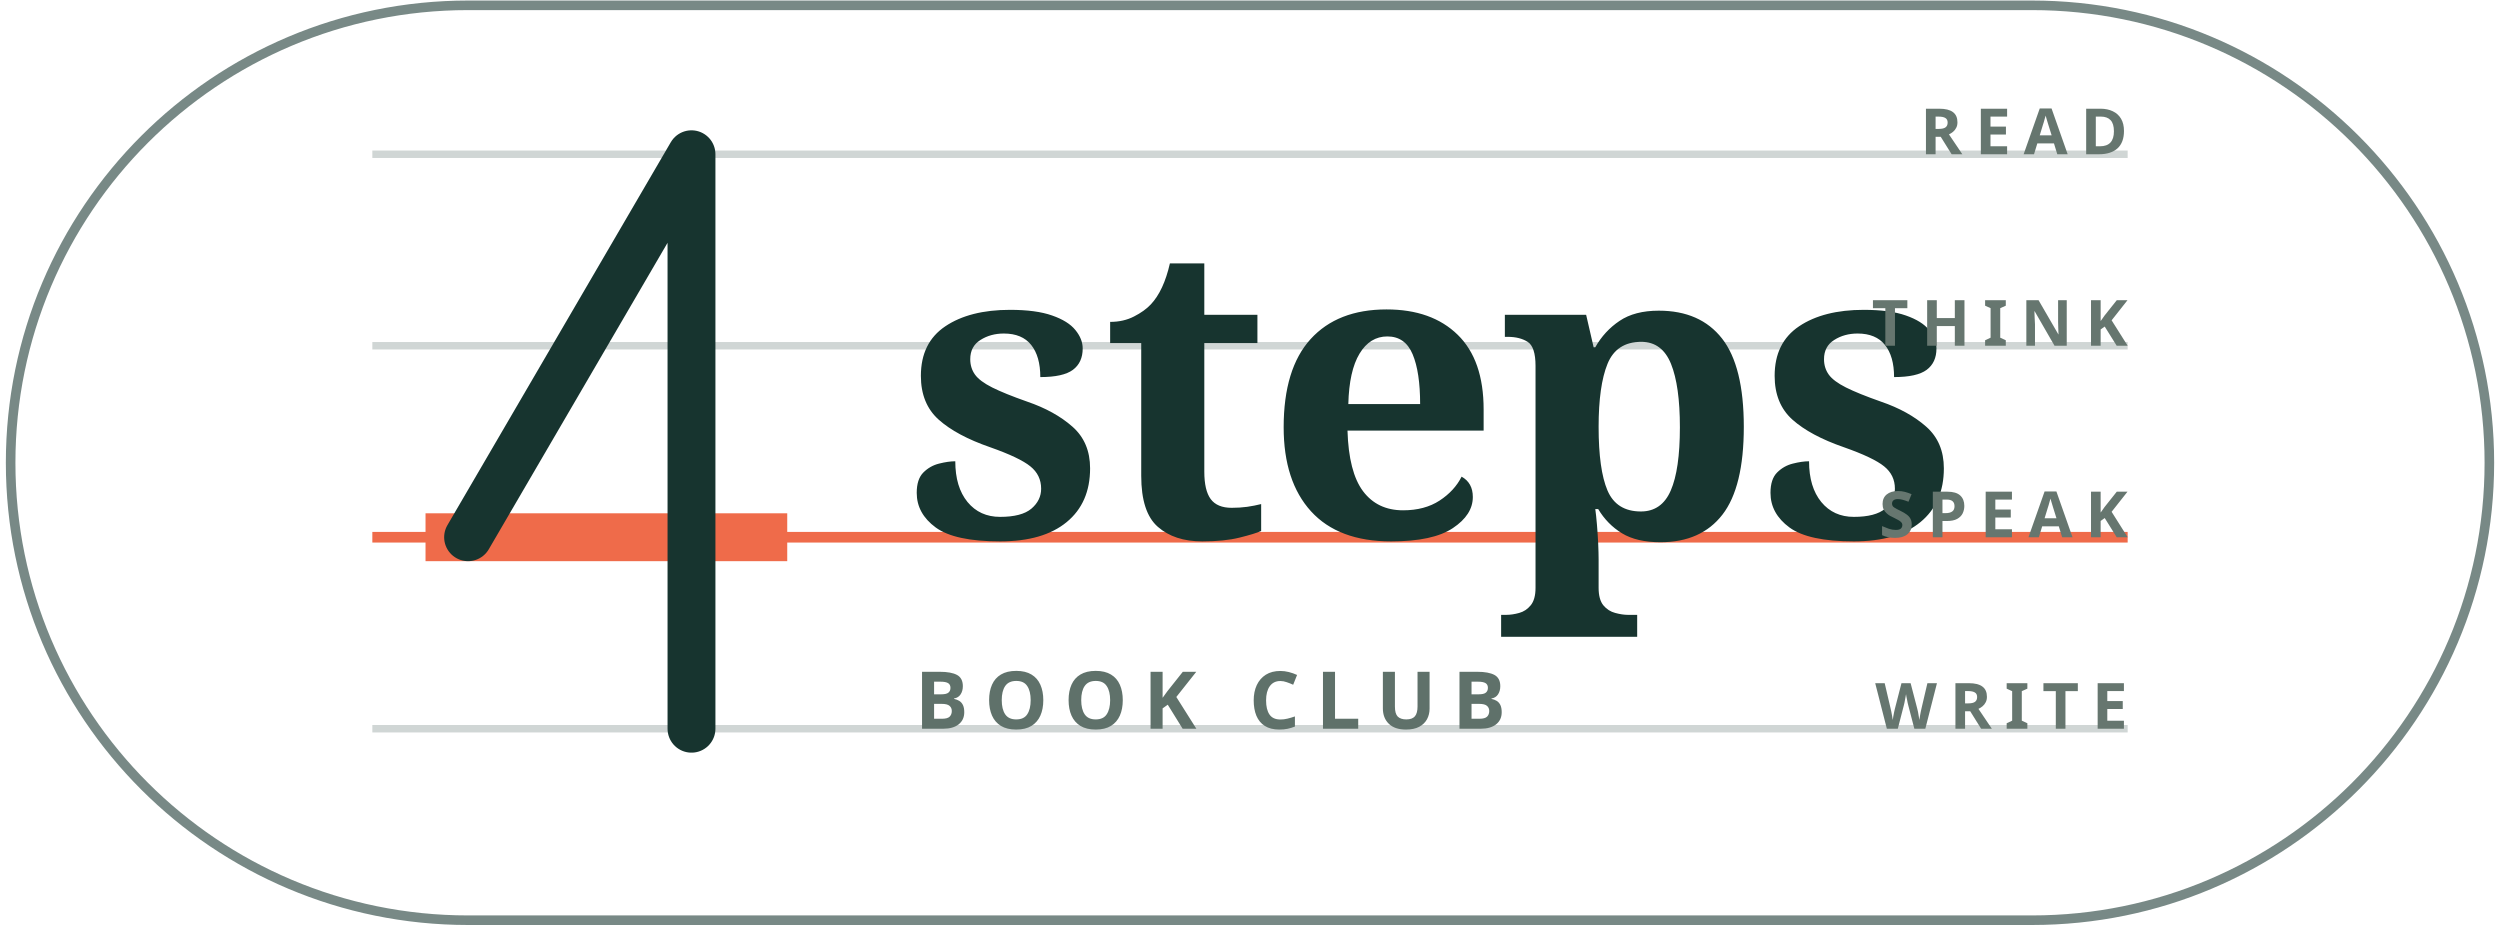
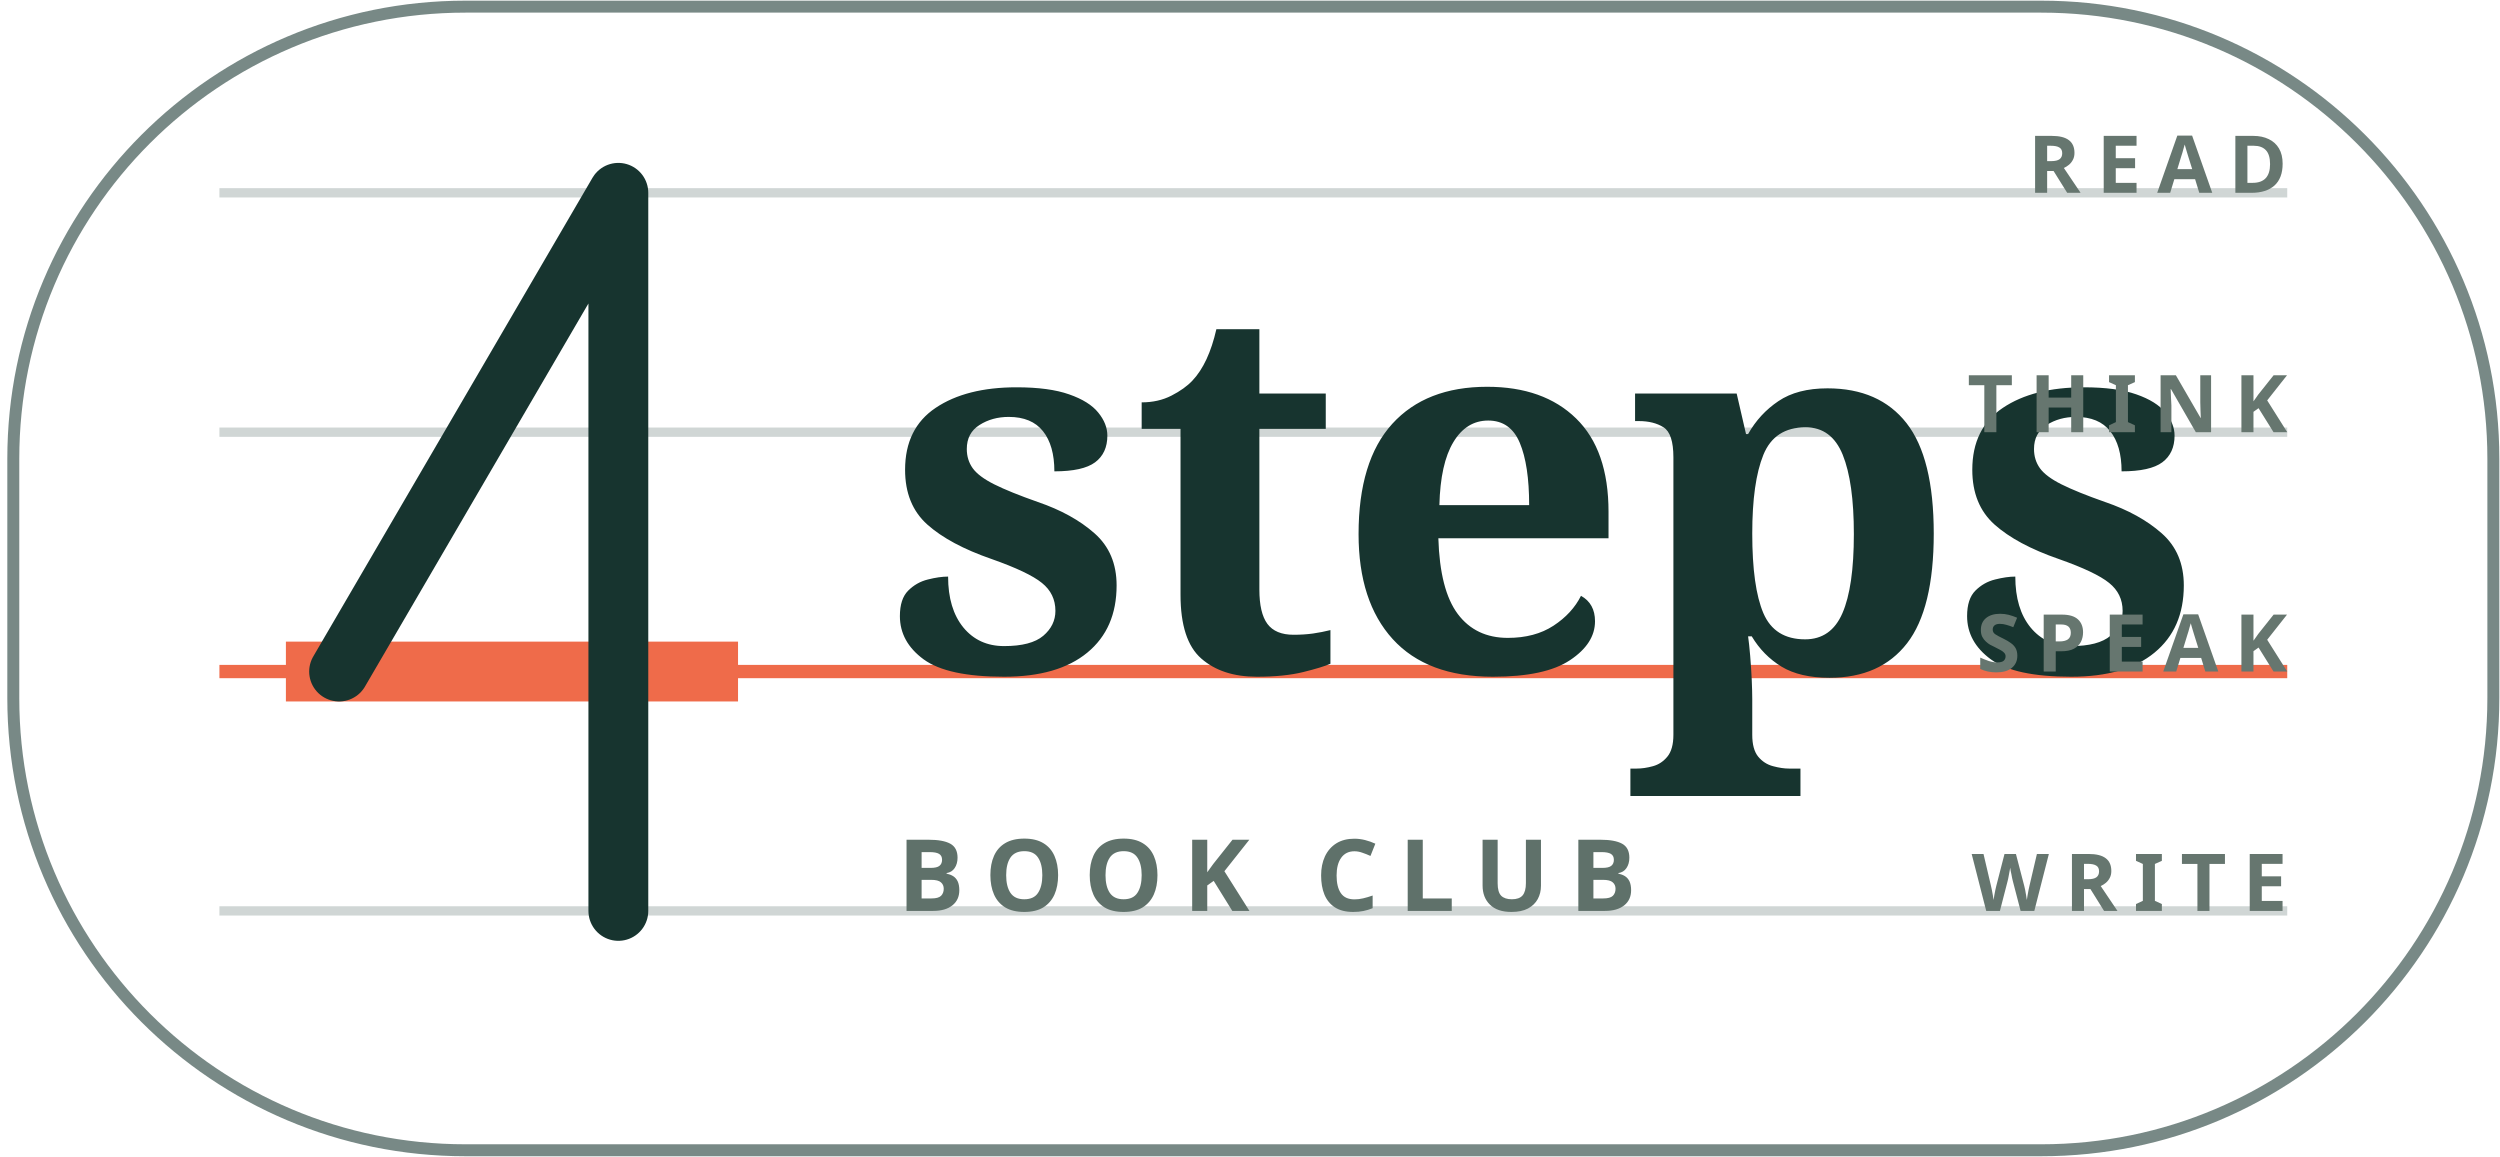
- <svg xmlns="http://www.w3.org/2000/svg" viewBox="0 23 470 174" role="img" aria-labelledby="l-title l-desc">
+ <svg xmlns="http://www.w3.org/2000/svg" viewBox="0 23 376 174" role="img" aria-labelledby="l-title l-desc">
  <g aria-hidden="true">
-     <rect x="2" y="24" width="466" height="172" rx="86" fill="none" stroke="#17342F" stroke-opacity="0.58" stroke-width="1.8" />
-     <g transform="translate(40 0)">
+     <rect x="2" y="24" width="373" height="172" rx="68" fill="none" stroke="#17342F" stroke-opacity="0.58" stroke-width="1.8" />
+     <g transform="translate(3 0)">
      <g stroke="#17342F" stroke-opacity="0.2" stroke-width="1.4">
-         <line x1="30" y1="52" x2="360" y2="52" />
-         <line x1="30" y1="88" x2="360" y2="88" />
-         <line x1="30" y1="160" x2="360" y2="160" />
+         <line x1="30" y1="52" x2="341" y2="52" />
+         <line x1="30" y1="88" x2="341" y2="88" />
+         <line x1="30" y1="160" x2="341" y2="160" />
      </g>
-       <line x1="30" y1="124" x2="360" y2="124" stroke="#EF6B4A" stroke-width="2" />
+       <line x1="30" y1="124" x2="341" y2="124" stroke="#EF6B4A" stroke-width="2" />
      <line x1="40" y1="124" x2="108" y2="124" stroke="#EF6B4A" stroke-width="9" />
      <path d="M48 124 L90 52 V160" fill="none" stroke="#17342F" stroke-width="9" stroke-linejoin="round" stroke-linecap="round" />
      <text x="130" y="124" font-family="Gowun Batang, serif" font-weight="700" font-size="78" letter-spacing="-1" fill="#17342F">steps</text>
      <text x="132" y="160" font-family="IBM Plex Sans KR, sans-serif" font-weight="600" font-size="15" letter-spacing="3" fill="#5f716a">BOOK CLUB</text>
      <g font-family="IBM Plex Sans KR, sans-serif" font-weight="600" font-size="12" letter-spacing="2.4" fill="#66766F" text-anchor="end">
-         <text x="360" y="52">READ</text>
-         <text x="360" y="88">THINK</text>
-         <text x="360" y="124">SPEAK</text>
-         <text x="360" y="160">WRITE</text>
+         <text x="341" y="52">READ</text>
+         <text x="341" y="88">THINK</text>
+         <text x="341" y="124">SPEAK</text>
+         <text x="341" y="160">WRITE</text>
      </g>
    </g>
  </g>
</svg>
